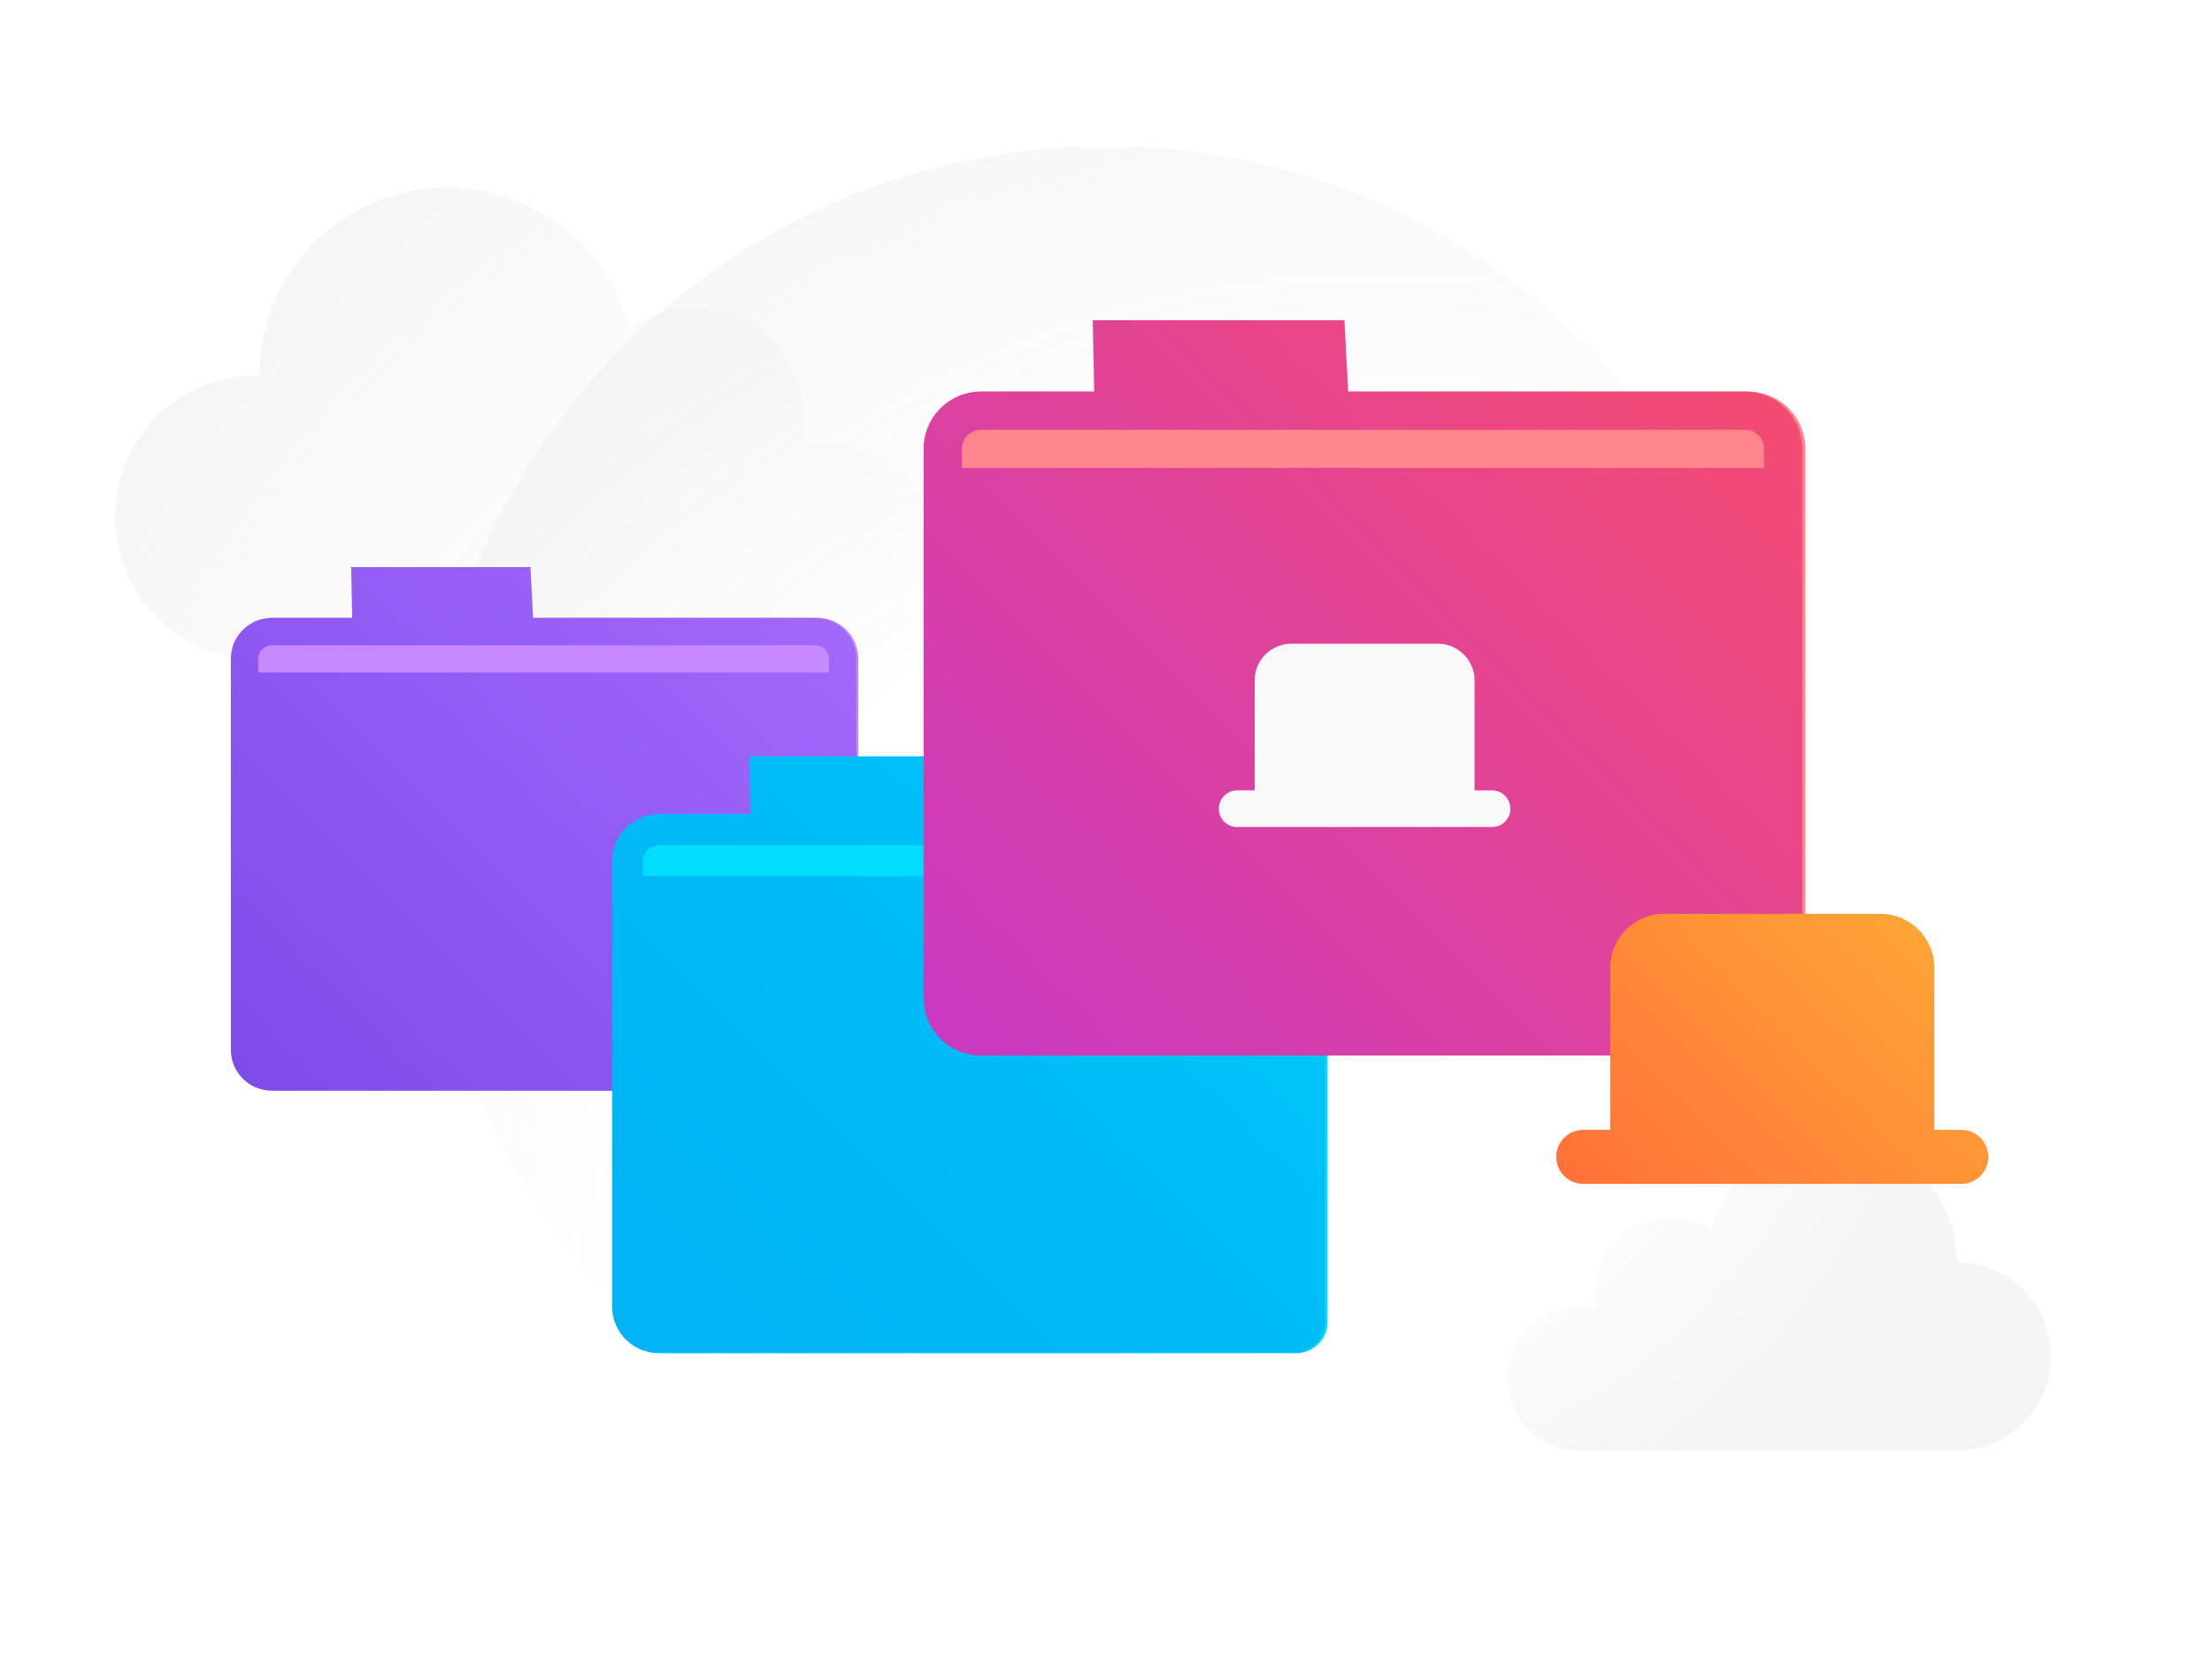
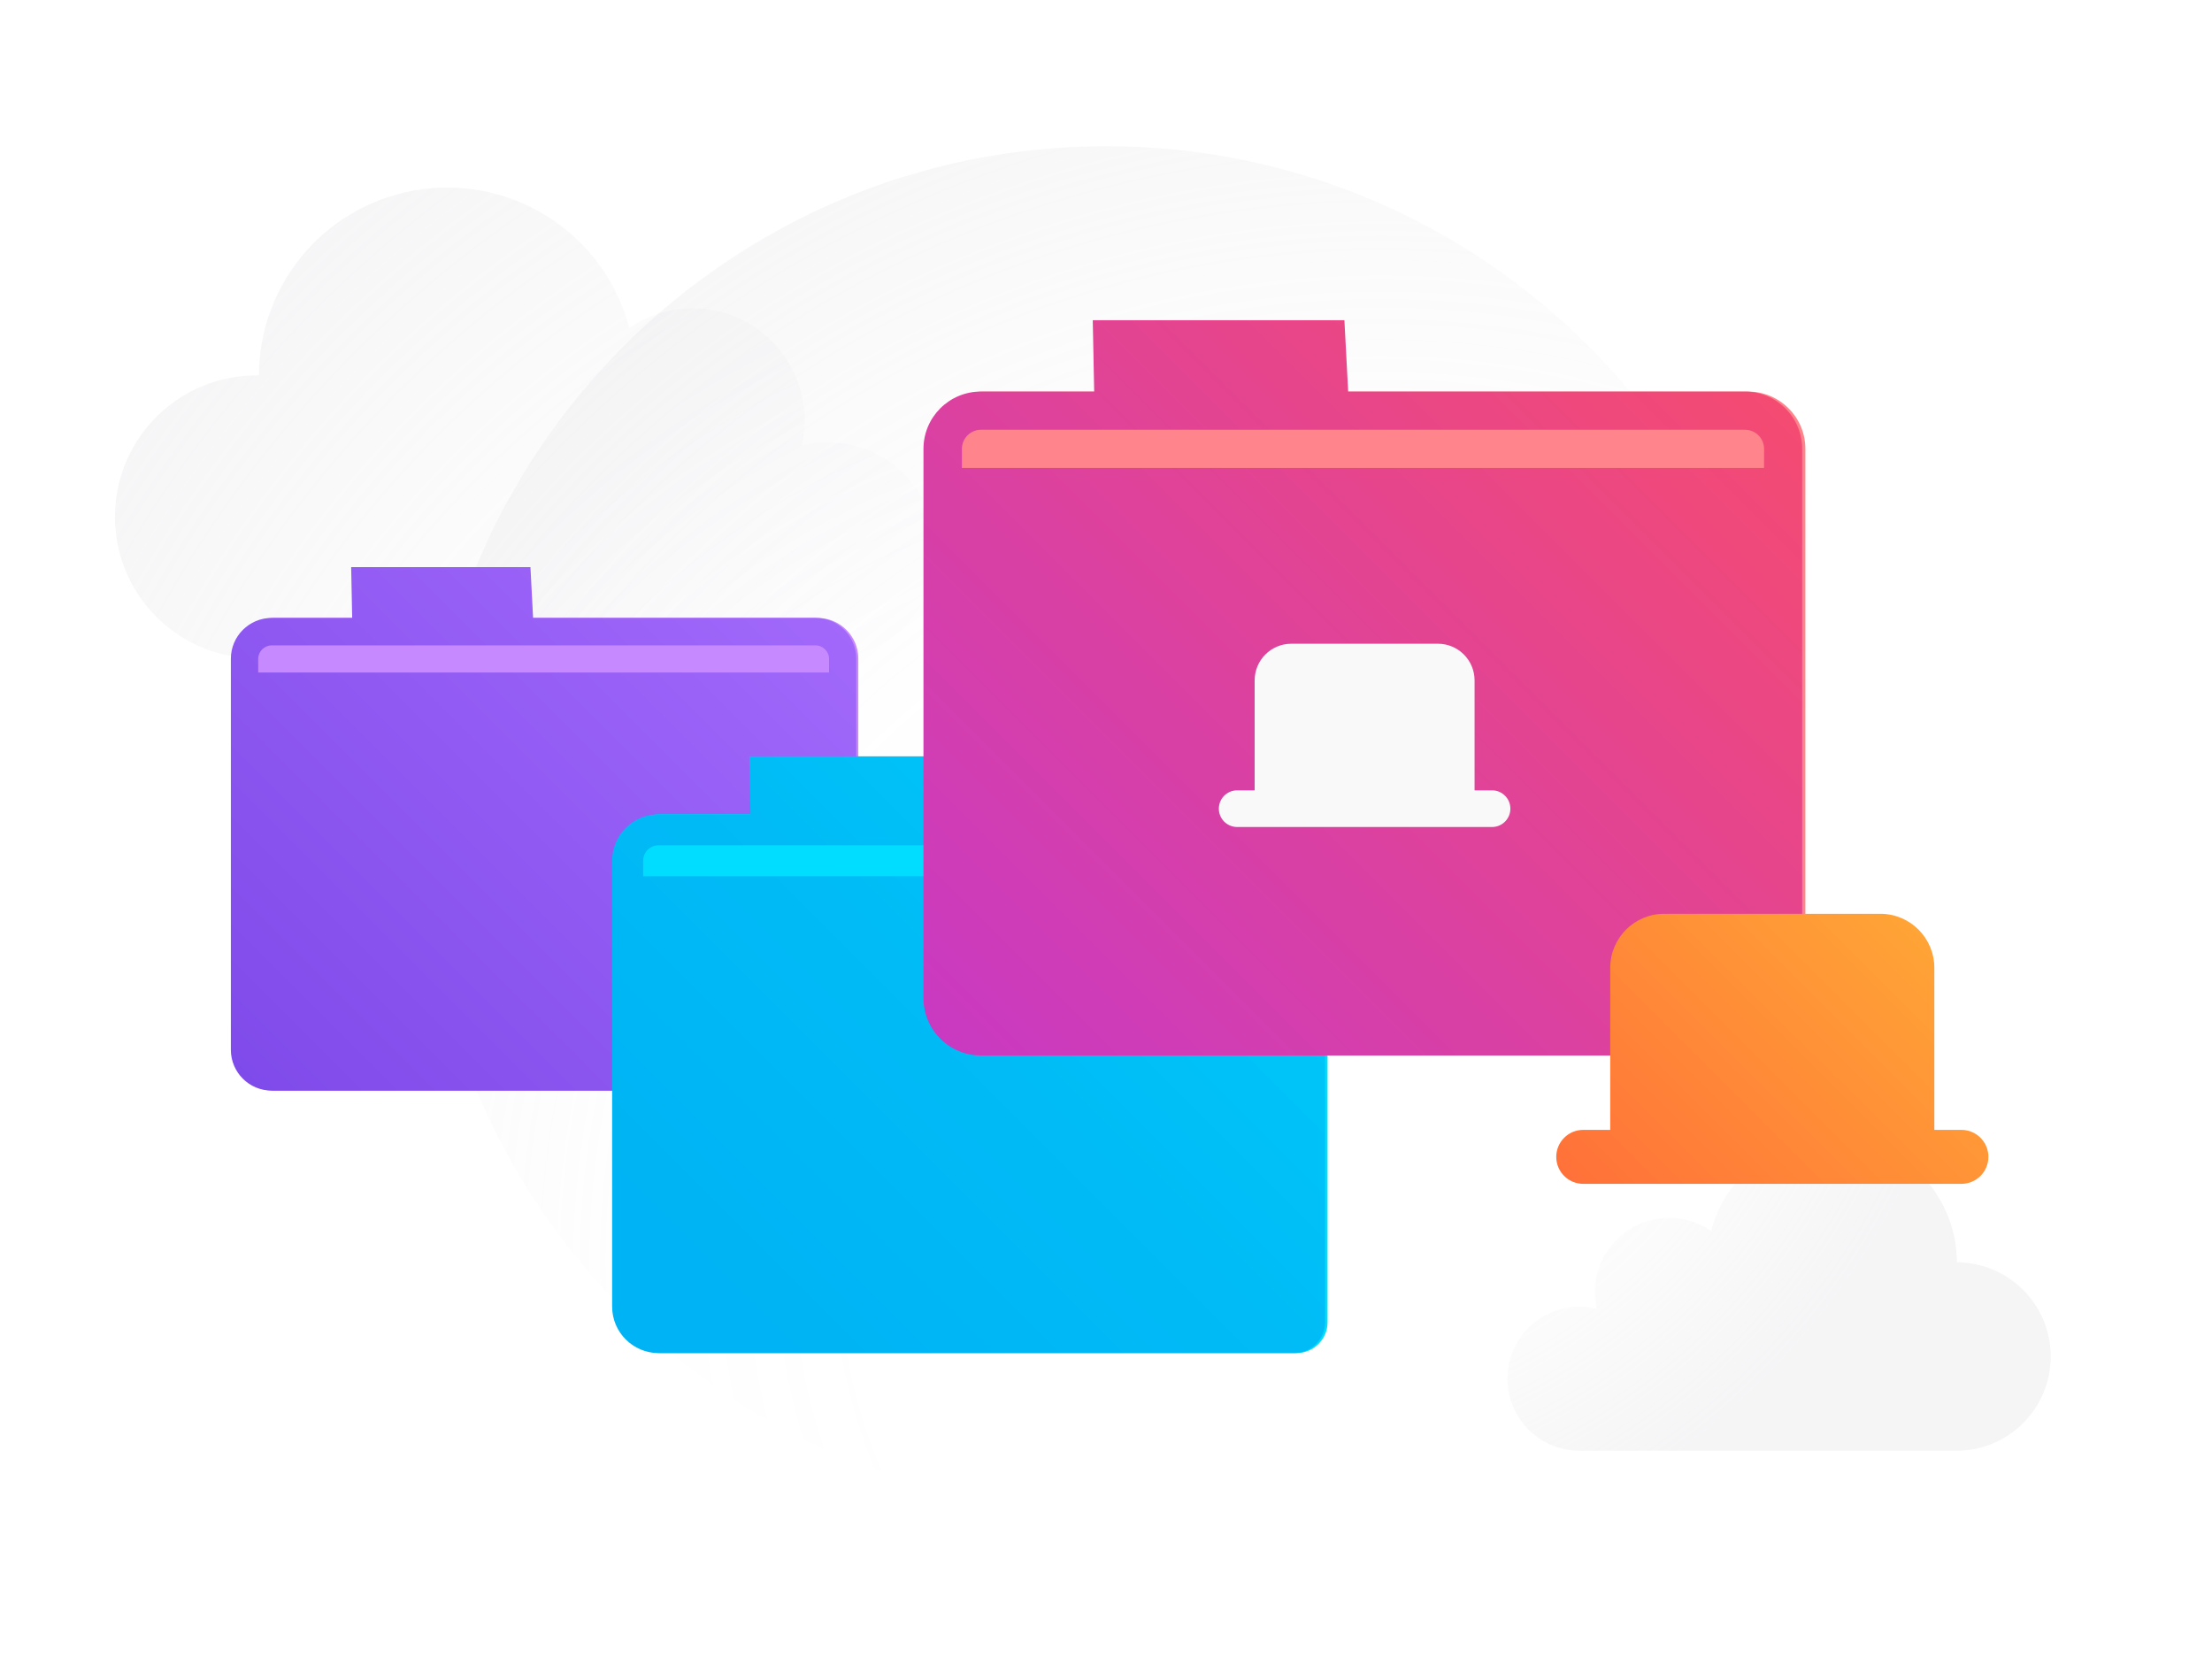
<svg xmlns="http://www.w3.org/2000/svg" id="Layer_1" data-name="Layer 1" width="526.97" height="394.83" viewBox="0 0 526.97 394.83">
  <defs>
-     <linearGradient id="linear-gradient" x1="841.67" y1="1209.08" x2="1715" y2="335.74" gradientUnits="userSpaceOnUse">
-       <stop offset="0.59" stop-color="#592acb" />
-       <stop offset="1" stop-color="#952bb9" />
-     </linearGradient>
-     <radialGradient id="radial-gradient" cx="297.8" cy="204.9" r="242.29" gradientUnits="userSpaceOnUse">
+     <style>.cls-1{fill:url(#radial-gradient);}.cls-2{fill:url(#radial-gradient-2);}.cls-3{fill:url(#radial-gradient-3);}.cls-4{fill:#c689ff;}.cls-5{fill:url(#linear-gradient);}.cls-6{fill:#0df;}.cls-7{fill:url(#linear-gradient-2);}.cls-8{fill:#ff848b;}.cls-9{fill:url(#linear-gradient-3);}.cls-10{fill:#f9f9fa;}.cls-11{fill:url(#linear-gradient-4);}</style>
+     <radialGradient id="radial-gradient" cx="297.8" cy="189.1" r="242.29" gradientTransform="matrix(1, 0, 0, -1, 0, 394)" gradientUnits="userSpaceOnUse">
      <stop offset="0.26" stop-color="#cdcdd4" stop-opacity="0" />
      <stop offset="0.4" stop-color="#cdcdd4" stop-opacity="0.02" />
      <stop offset="0.55" stop-color="#cdcdd4" stop-opacity="0.08" />
      <stop offset="0.69" stop-color="#cdcdd4" stop-opacity="0.18" />
      <stop offset="0.72" stop-color="#cdcdd4" stop-opacity="0.2" />
    </radialGradient>
-     <radialGradient id="radial-gradient-2" cx="282.72" cy="282.01" r="355.96" gradientUnits="userSpaceOnUse">
+     <radialGradient id="radial-gradient-2" cx="282.72" cy="111.99" r="355.96" gradientTransform="matrix(1, 0, 0, -1, 0, 394)" gradientUnits="userSpaceOnUse">
      <stop offset="0.27" stop-color="#cdcdd4" stop-opacity="0" />
      <stop offset="0.46" stop-color="#cdcdd4" stop-opacity="0.02" />
      <stop offset="0.66" stop-color="#cdcdd4" stop-opacity="0.08" />
      <stop offset="0.86" stop-color="#cdcdd4" stop-opacity="0.18" />
      <stop offset="0.9" stop-color="#cdcdd4" stop-opacity="0.2" />
    </radialGradient>
-     <radialGradient id="radial-gradient-3" cx="328.9" cy="300.17" r="309.06" gradientUnits="userSpaceOnUse">
+     <radialGradient id="radial-gradient-3" cx="328.9" cy="93.83" r="309.06" gradientTransform="matrix(1, 0, 0, -1, 0, 394)" gradientUnits="userSpaceOnUse">
      <stop offset="0.4" stop-color="#cdcdd4" stop-opacity="0" />
      <stop offset="0.58" stop-color="#cdcdd4" stop-opacity="0.02" />
      <stop offset="0.77" stop-color="#cdcdd4" stop-opacity="0.08" />
      <stop offset="0.96" stop-color="#cdcdd4" stop-opacity="0.18" />
      <stop offset="1" stop-color="#cdcdd4" stop-opacity="0.2" />
    </radialGradient>
-     <linearGradient id="linear-gradient-2" x1="-46.73" y1="380.71" x2="250.76" y2="83.22" gradientUnits="userSpaceOnUse">
+     <linearGradient id="linear-gradient" x1="-46.73" y1="13.29" x2="250.76" y2="310.78" gradientTransform="matrix(1, 0, 0, -1, 0, 394)" gradientUnits="userSpaceOnUse">
      <stop offset="0.28" stop-color="#7542e5" />
      <stop offset="0.42" stop-color="#824deb" />
      <stop offset="0.79" stop-color="#a067fa" />
      <stop offset="1" stop-color="#ab71ff" />
    </linearGradient>
-     <linearGradient id="linear-gradient-3" x1="29.86" y1="460.16" x2="369" y2="121.01" gradientUnits="userSpaceOnUse">
+     <linearGradient id="linear-gradient-2" x1="29.87" y1="-66.17" x2="369.01" y2="272.98" gradientTransform="matrix(1, 0, 0, -1, 0, 394)" gradientUnits="userSpaceOnUse">
      <stop offset="0.43" stop-color="#00b3f4" />
      <stop offset="0.61" stop-color="#00bbf6" />
      <stop offset="0.89" stop-color="#00d2fc" />
      <stop offset="1" stop-color="#0df" />
    </linearGradient>
-     <linearGradient id="linear-gradient-4" x1="77.18" y1="421.24" x2="495.03" y2="3.39" gradientUnits="userSpaceOnUse">
+     <linearGradient id="linear-gradient-3" x1="77.17" y1="-27.23" x2="495.02" y2="390.62" gradientTransform="matrix(1, 0, 0, -1, 0, 394)" gradientUnits="userSpaceOnUse">
      <stop offset="0.22" stop-color="#b833e1" />
      <stop offset="0.91" stop-color="#ff4f5e" />
    </linearGradient>
-     <linearGradient id="linear-gradient-5" x1="386.44" y1="293.98" x2="457.99" y2="222.42" gradientUnits="userSpaceOnUse">
+     <linearGradient id="linear-gradient-4" x1="386.44" y1="100.02" x2="457.99" y2="171.58" gradientTransform="matrix(1, 0, 0, -1, 0, 394)" gradientUnits="userSpaceOnUse">
      <stop offset="0" stop-color="#ff7139" />
      <stop offset="1" stop-color="#ffa436" />
    </linearGradient>
-     <clipPath id="clip-path">
-       <rect x="658.33" y="519.08" width="1240" height="506.67" style="fill:url(#linear-gradient)" />
-     </clipPath>
-     <linearGradient id="linear-gradient-7" x1="2424.6" y1="-15.34" x2="581.71" y2="1363.38" gradientUnits="userSpaceOnUse">
-       <stop offset="0.2" stop-color="#b833e1" />
-       <stop offset="0.75" stop-color="#592acb" />
-     </linearGradient>
  </defs>
-   <path d="M488.55,323.19a22.45,22.45,0,0,1-22.36,22.45h-89.9a17.16,17.16,0,0,1,0-34.32,16.91,16.91,0,0,1,4.12.52,17.69,17.69,0,0,1,27.24-18.58,29.75,29.75,0,0,1,58.54,7.48A22.45,22.45,0,0,1,488.55,323.19Z" style="fill:url(#radial-gradient)" />
-   <path d="M197.18,105.4a25.7,25.7,0,0,0-6.18.75,26.68,26.68,0,0,0-41.08-28A44.85,44.85,0,0,0,61.69,89.45a33.7,33.7,0,1,0,0,67.39H197.18a25.72,25.72,0,0,0,0-51.44Z" style="fill:url(#radial-gradient-2)" />
-   <circle cx="263.52" cy="197.28" r="162.45" style="fill:url(#radial-gradient-3)" />
-   <path d="M194.79,147.22H65.22a9.72,9.72,0,0,0-9.71,9.72v93.18a9.72,9.72,0,0,0,9.71,9.72H198a6.48,6.48,0,0,0,6.48-6.48V156.94A9.72,9.72,0,0,0,194.79,147.22Z" style="fill:#c689ff" />
-   <path d="M194.28,147.22H127l-.63-12.1H83.66l.24,12.1H64.71A9.72,9.72,0,0,0,55,156.94v93.18a9.72,9.72,0,0,0,9.71,9.72h132.8a6.48,6.48,0,0,0,6.48-6.48V156.94A9.72,9.72,0,0,0,194.28,147.22Zm3.23,13h-136v-3.24a3.24,3.24,0,0,1,3.24-3.24H194.28a3.24,3.24,0,0,1,3.23,3.24Z" style="fill:url(#linear-gradient-2)" />
-   <path d="M305.19,194H157.49a11.08,11.08,0,0,0-11.08,11.08V311.29a11.08,11.08,0,0,0,11.08,11.08h151.4a7.39,7.39,0,0,0,7.38-7.39V205.06A11.08,11.08,0,0,0,305.19,194Z" style="fill:#0df" />
-   <path d="M304.61,194H227.9l-.73-13.8H178.51l.28,13.8H156.91a11.08,11.08,0,0,0-11.08,11.08V311.29a11.08,11.08,0,0,0,11.08,11.08h151.4a7.39,7.39,0,0,0,7.38-7.39V205.06A11.08,11.08,0,0,0,304.61,194Zm3.7,14.77H153.22v-3.69a3.7,3.7,0,0,1,3.69-3.7h147.7a3.7,3.7,0,0,1,3.7,3.7Z" style="fill:url(#linear-gradient-3)" />
-   <path d="M416.41,93.29h-182a13.65,13.65,0,0,0-13.65,13.65V237.82a13.65,13.65,0,0,0,13.65,13.65H421a9.09,9.09,0,0,0,9.1-9.1V106.94A13.65,13.65,0,0,0,416.41,93.29Z" style="fill:#ff848b" />
-   <path d="M415.7,93.29H321.18l-.9-17H260.33l.34,17h-27a13.65,13.65,0,0,0-13.64,13.65V237.82a13.65,13.65,0,0,0,13.64,13.65H420.25a9.09,9.09,0,0,0,9.09-9.1V106.94A13.65,13.65,0,0,0,415.7,93.29Zm4.55,18.2H229.16v-4.55a4.55,4.55,0,0,1,4.55-4.55h182a4.55,4.55,0,0,1,4.55,4.55Z" style="fill:url(#linear-gradient-4)" />
-   <path d="M355.66,188.3h-4.37V162.11a8.73,8.73,0,0,0-8.73-8.74H307.63a8.73,8.73,0,0,0-8.73,8.74V188.3h-4.37a4.37,4.37,0,0,0,0,8.73h61.13a4.37,4.37,0,0,0,0-8.73Z" style="fill:#f9f9fa" />
-   <path d="M467.25,269.19h-6.43V230.58A12.87,12.87,0,0,0,448,217.71H396.48a12.87,12.87,0,0,0-12.87,12.87v38.61h-6.43a6.43,6.43,0,1,0,0,12.86h90.07a6.43,6.43,0,1,0,0-12.86Z" style="fill:url(#linear-gradient-5)" />
-   <rect x="658.33" y="519.08" width="1240" height="506.67" style="fill:url(#linear-gradient)" />
-   <g style="clip-path:url(#clip-path)">
-     <path d="M2177.3,53.94a170.95,170.95,0,1,0-311.47,141c127.79,282.34,2.06,616-280.27,743.79s-616,2.06-743.79-280.28a170.95,170.95,0,1,0-311.47,141c205.52,454.07,742.17,656.29,1196.24,450.76S2382.83,508,2177.3,53.94Z" style="fill:url(#linear-gradient-7)" />
-   </g>
+   <path class="cls-1" d="M488.55,323.19a22.46,22.46,0,0,1-22.36,22.45h-89.9a17.16,17.16,0,0,1,0-34.32,16.86,16.86,0,0,1,4.12.52,17.69,17.69,0,0,1,27.24-18.58,29.75,29.75,0,0,1,58.54,7.48A22.46,22.46,0,0,1,488.55,323.19Z" />
+   <path class="cls-2" d="M197.18,105.4a25.75,25.75,0,0,0-6.18.75,26.68,26.68,0,0,0-41.08-28,44.85,44.85,0,0,0-88.23,11.3,33.7,33.7,0,1,0-1.16,67.39H197.18a25.72,25.72,0,0,0,0-51.44Z" />
+   <circle class="cls-3" cx="263.52" cy="197.28" r="162.45" />
+   <path class="cls-4" d="M194.79,147.22H65.22a9.73,9.73,0,0,0-9.71,9.72v93.18a9.73,9.73,0,0,0,9.71,9.72H198a6.48,6.48,0,0,0,6.48-6.48V156.94A9.72,9.72,0,0,0,194.79,147.22Z" />
+   <path class="cls-5" d="M194.28,147.22H127l-.63-12.1H83.66l.24,12.1H64.71A9.73,9.73,0,0,0,55,156.94v93.18a9.73,9.73,0,0,0,9.71,9.72h132.8a6.48,6.48,0,0,0,6.48-6.48V156.94A9.73,9.73,0,0,0,194.28,147.22Zm3.23,13h-136V157a3.24,3.24,0,0,1,3.24-3.24H194.28a3.24,3.24,0,0,1,3.23,3.24Z" />
+   <path class="cls-6" d="M305.19,194H157.49a11.08,11.08,0,0,0-11.08,11.08h0V311.29a11.08,11.08,0,0,0,11.08,11.08h151.4a7.39,7.39,0,0,0,7.38-7.39V205.06A11.08,11.08,0,0,0,305.19,194Z" />
+   <path class="cls-7" d="M304.61,194H227.9l-.73-13.8H178.51l.28,13.8H156.91a11.08,11.08,0,0,0-11.08,11.08h0V311.29a11.08,11.08,0,0,0,11.08,11.08h151.4a7.39,7.39,0,0,0,7.38-7.39V205.06A11.08,11.08,0,0,0,304.61,194Zm3.7,14.77H153.22v-3.69a3.7,3.7,0,0,1,3.69-3.7h147.7a3.7,3.7,0,0,1,3.7,3.7h0Z" />
+   <path class="cls-8" d="M416.41,93.29h-182a13.65,13.65,0,0,0-13.65,13.65V237.82a13.65,13.65,0,0,0,13.65,13.65H421a9.09,9.09,0,0,0,9.1-9.08V106.94a13.65,13.65,0,0,0-13.65-13.65Z" />
+   <path class="cls-9" d="M415.7,93.29H321.18l-.9-17H260.33l.34,17h-27A13.66,13.66,0,0,0,220,106.94V237.82a13.66,13.66,0,0,0,13.64,13.65H420.25a9.09,9.09,0,0,0,9.09-9.09h0V106.94A13.66,13.66,0,0,0,415.7,93.29Zm4.55,18.2H229.16v-4.55a4.55,4.55,0,0,1,4.55-4.55h182a4.55,4.55,0,0,1,4.55,4.55Z" />
+   <path class="cls-10" d="M355.66,188.3h-4.37V162.11a8.73,8.73,0,0,0-8.72-8.74H307.63a8.73,8.73,0,0,0-8.73,8.73h0V188.3h-4.37a4.37,4.37,0,0,0,0,8.73h61.13a4.37,4.37,0,0,0,0-8.73Z" />
+   <path class="cls-11" d="M467.25,269.19h-6.43V230.58A12.87,12.87,0,0,0,448,217.71H396.48a12.87,12.87,0,0,0-12.87,12.87v38.61h-6.43a6.43,6.43,0,1,0,0,12.86h90.09a6.43,6.43,0,0,0,0-12.86Z" />
</svg>
